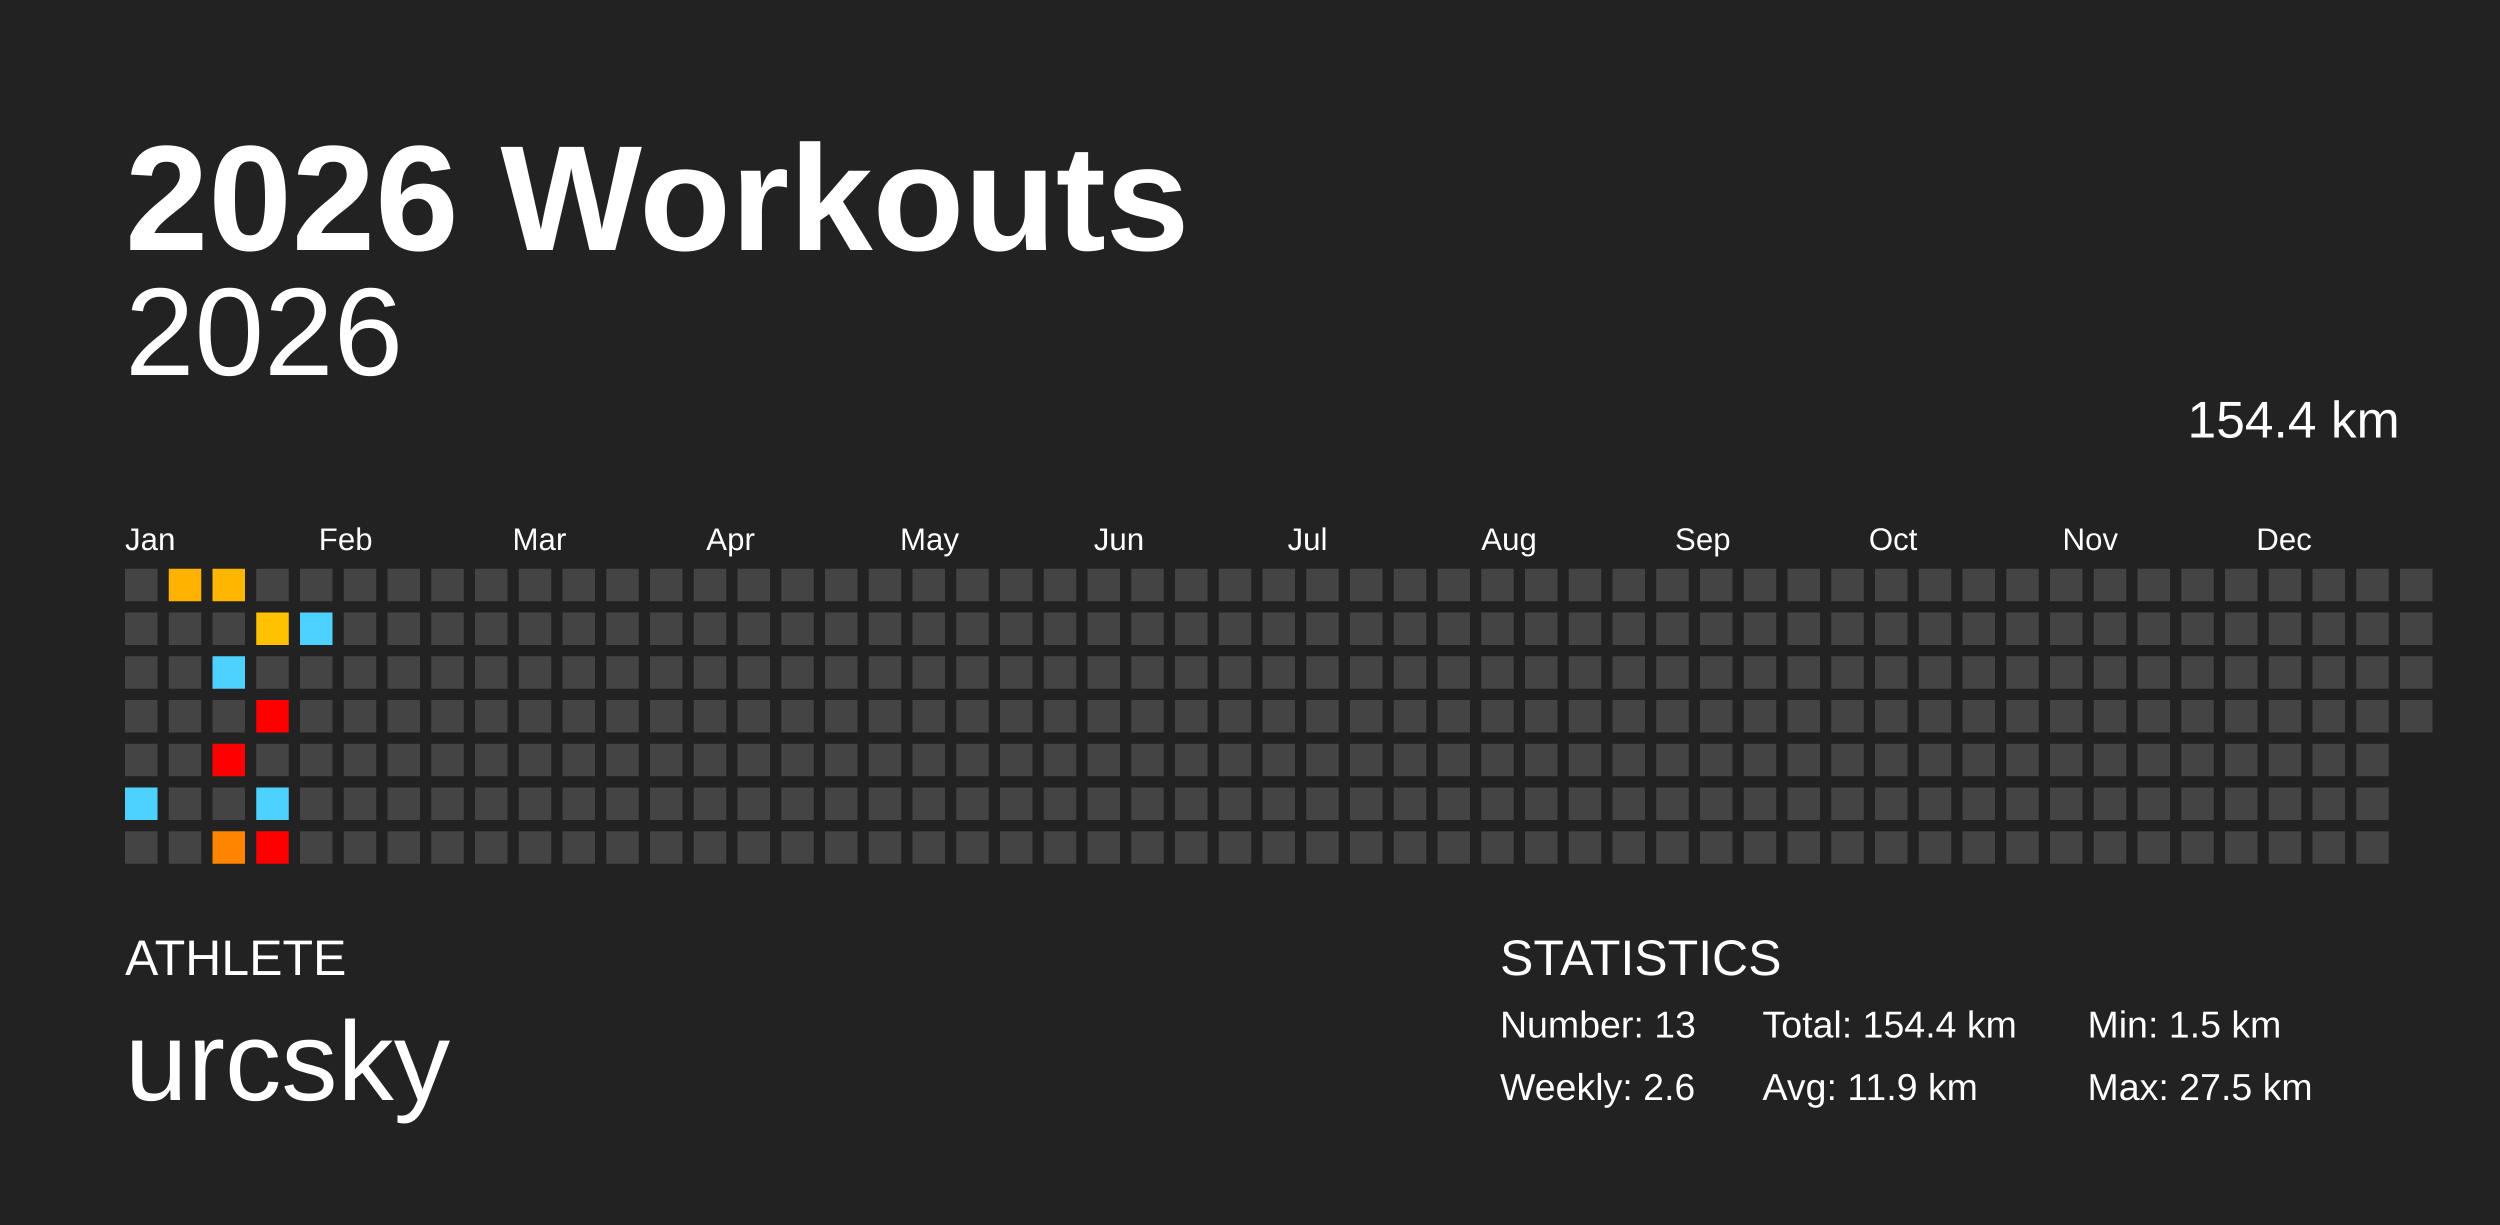
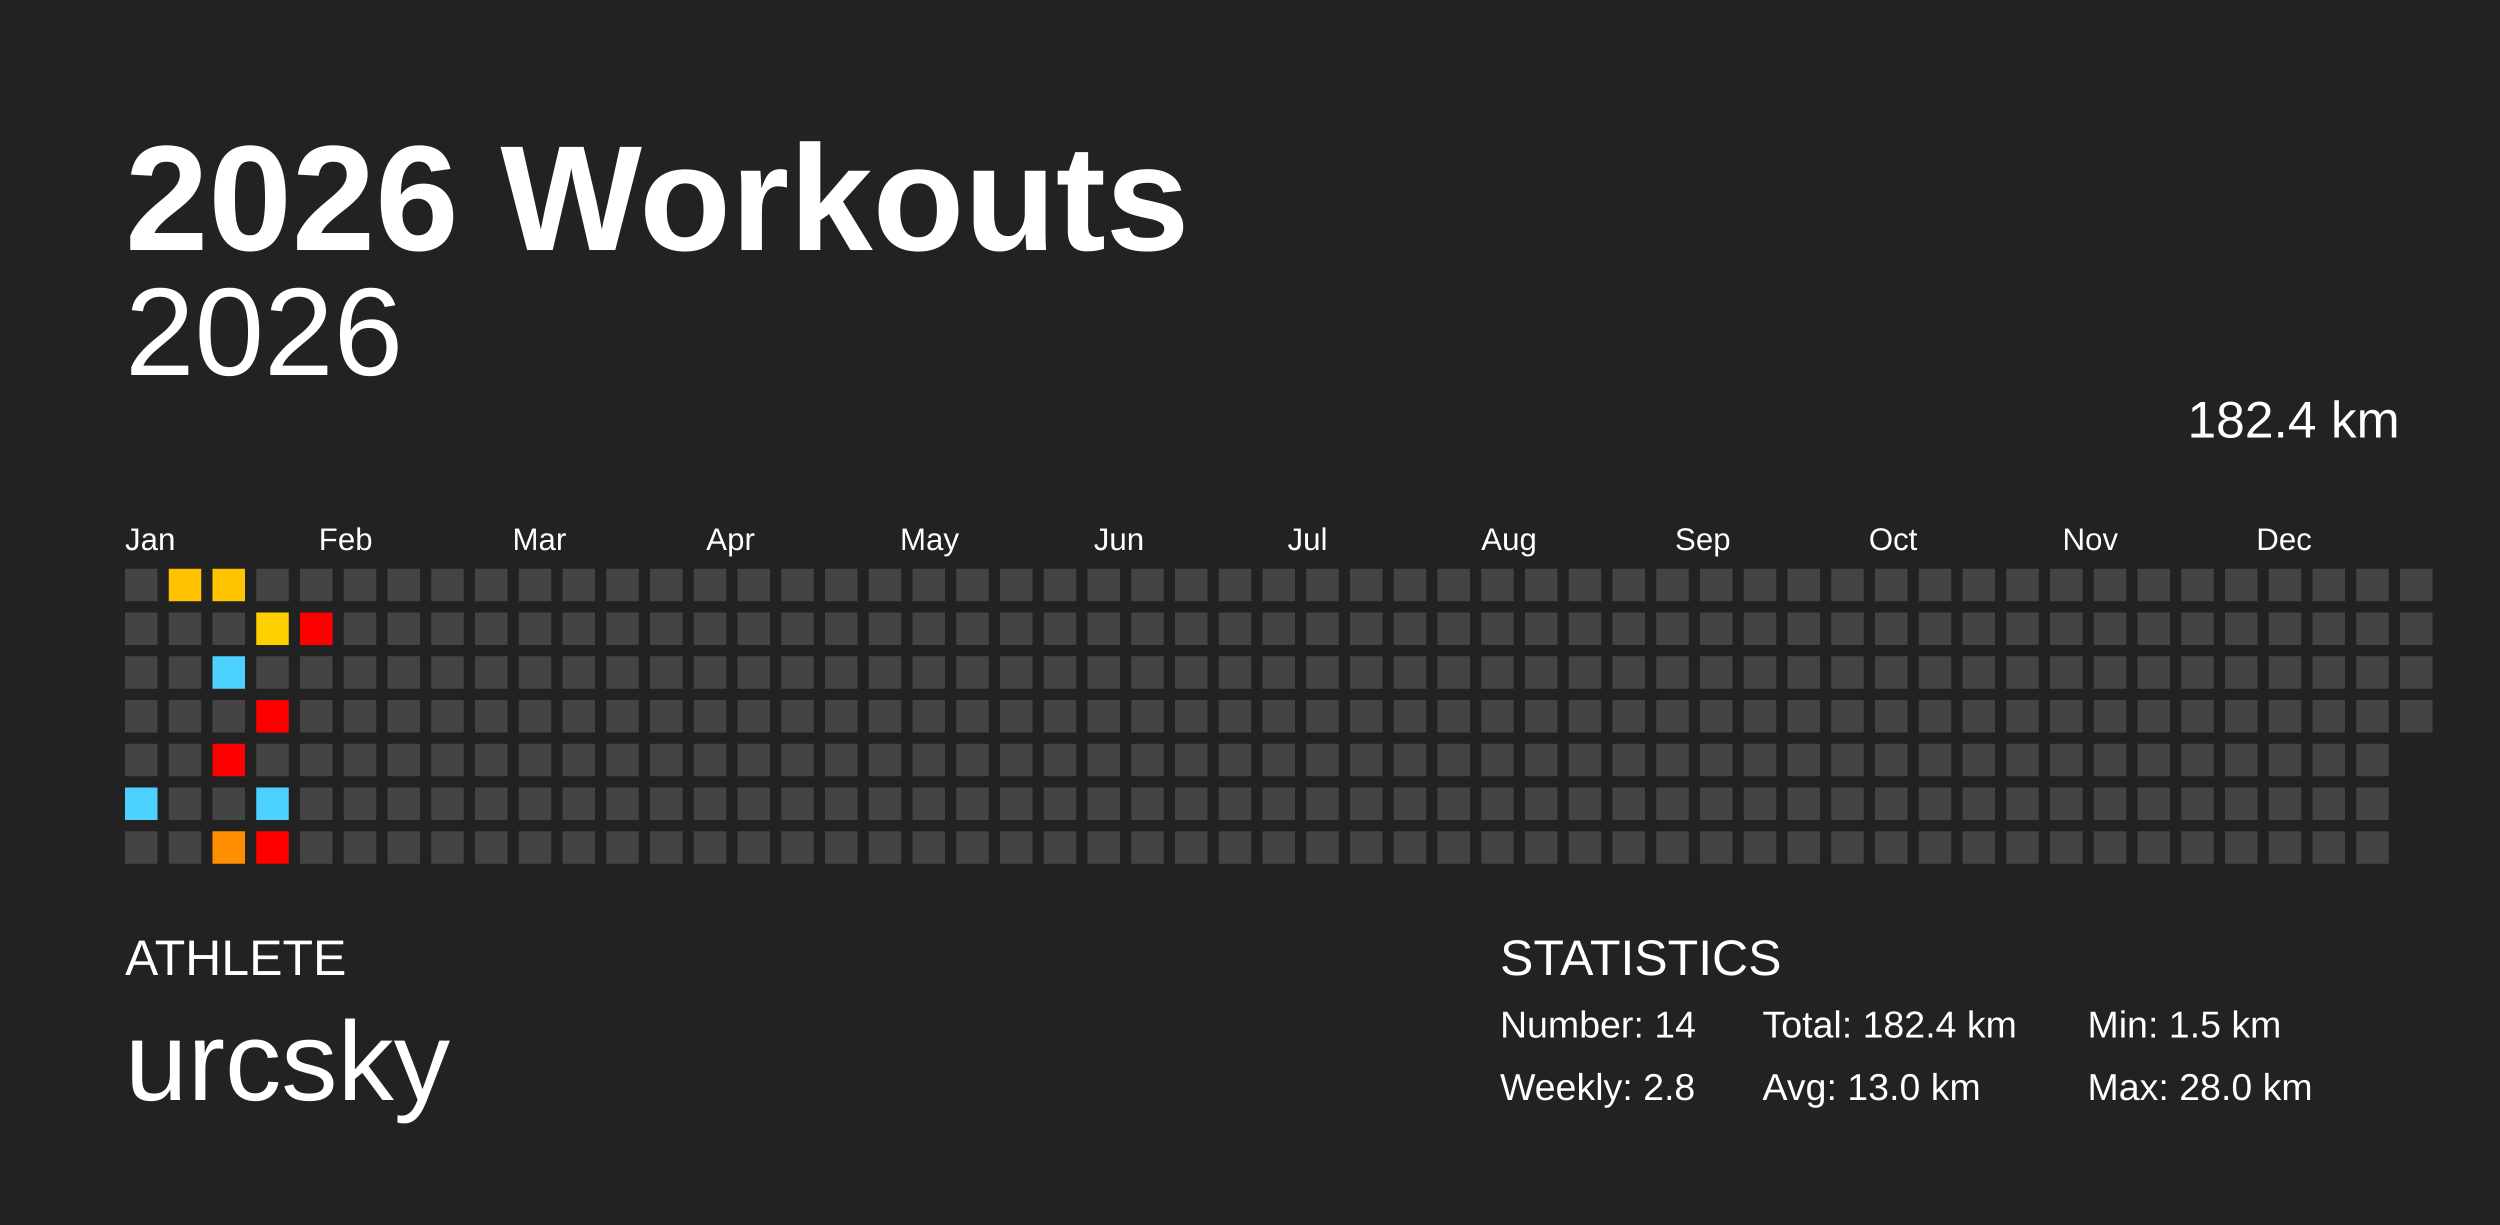
<svg xmlns="http://www.w3.org/2000/svg" baseProfile="full" height="98mm" version="1.1" viewBox="0,0,200,98" width="200mm">
  <defs />
  <rect fill="#222222" height="98" width="200" x="0" y="0" />
  <text fill="#FFFFFF" style="font-size:12px; font-family:Arial; font-weight:bold;" x="10" y="20">2026 Workouts</text>
  <text fill="#FFFFFF" style="font-size:4px; font-family:Arial" x="10" y="78">ATHLETE</text>
  <text fill="#FFFFFF" style="font-size:9px; font-family:Arial" x="10" y="88">urcsky</text>
  <text fill="#FFFFFF" style="font-size:4px; font-family:Arial" x="120" y="78">STATISTICS</text>
-   <text fill="#FFFFFF" style="font-size:3px; font-family:Arial" x="120" y="83">Number: 13</text>
-   <text fill="#FFFFFF" style="font-size:3px; font-family:Arial" x="120" y="88">Weekly: 2.6</text>
-   <text fill="#FFFFFF" style="font-size:3px; font-family:Arial" x="141" y="83">Total: 154.4 km</text>
-   <text fill="#FFFFFF" style="font-size:3px; font-family:Arial" x="141" y="88">Avg: 11.9 km</text>
+   <text fill="#FFFFFF" style="font-size:3px; font-family:Arial" x="120" y="83">Number: 14</text>
+   <text fill="#FFFFFF" style="font-size:3px; font-family:Arial" x="120" y="88">Weekly: 2.8</text>
+   <text fill="#FFFFFF" style="font-size:3px; font-family:Arial" x="141" y="83">Total: 182.4 km</text>
+   <text fill="#FFFFFF" style="font-size:3px; font-family:Arial" x="141" y="88">Avg: 13.0 km</text>
  <text fill="#FFFFFF" style="font-size:3px; font-family:Arial" x="167" y="83">Min: 1.5 km</text>
-   <text fill="#FFFFFF" style="font-size:3px; font-family:Arial" x="167" y="88">Max: 27.5 km</text>
+   <text fill="#FFFFFF" style="font-size:3px; font-family:Arial" x="167" y="88">Max: 28.0 km</text>
  <text alignment-baseline="hanging" fill="#FFFFFF" style="font-size:10.0px; font-family:Arial;" x="10" y="30">2026</text>
-   <text alignment-baseline="hanging" fill="#FFFFFF" style="font-size:4.125px; font-family:Arial;" x="175" y="35">154.4 km</text>
+   <text alignment-baseline="hanging" fill="#FFFFFF" style="font-size:4.125px; font-family:Arial;" x="175" y="35">182.4 km</text>
  <text fill="#FFFFFF" style="font-size:2.5px; font-family:Arial" x="10.0" y="44">Jan</text>
  <text fill="#FFFFFF" style="font-size:2.5px; font-family:Arial" x="25.5" y="44">Feb</text>
  <text fill="#FFFFFF" style="font-size:2.5px; font-family:Arial" x="41.0" y="44">Mar</text>
  <text fill="#FFFFFF" style="font-size:2.5px; font-family:Arial" x="56.5" y="44">Apr</text>
  <text fill="#FFFFFF" style="font-size:2.5px; font-family:Arial" x="72.0" y="44">May</text>
  <text fill="#FFFFFF" style="font-size:2.5px; font-family:Arial" x="87.5" y="44">Jun</text>
  <text fill="#FFFFFF" style="font-size:2.5px; font-family:Arial" x="103.0" y="44">Jul</text>
  <text fill="#FFFFFF" style="font-size:2.5px; font-family:Arial" x="118.5" y="44">Aug</text>
  <text fill="#FFFFFF" style="font-size:2.5px; font-family:Arial" x="134.0" y="44">Sep</text>
  <text fill="#FFFFFF" style="font-size:2.5px; font-family:Arial" x="149.5" y="44">Oct</text>
  <text fill="#FFFFFF" style="font-size:2.5px; font-family:Arial" x="165.0" y="44">Nov</text>
  <text fill="#FFFFFF" style="font-size:2.5px; font-family:Arial" x="180.5" y="44">Dec</text>
  <rect fill="#444444" height="2.6" width="2.6" x="10.0" y="45.5" />
  <rect fill="#444444" height="2.6" width="2.6" x="10.0" y="49.0" />
  <rect fill="#444444" height="2.6" width="2.6" x="10.0" y="52.5" />
  <rect fill="#444444" height="2.6" width="2.6" x="10.0" y="56.0" />
  <rect fill="#444444" height="2.6" width="2.6" x="10.0" y="59.5" />
  <rect fill="#4dd2ff" height="2.6" width="2.6" x="10.0" y="63.0" />
  <rect fill="#444444" height="2.6" width="2.6" x="10.0" y="66.5" />
-   <rect fill="#ffb300" height="2.6" width="2.6" x="13.5" y="45.5" />
+   <rect fill="#ffc100" height="2.6" width="2.6" x="13.5" y="45.5" />
  <rect fill="#444444" height="2.6" width="2.6" x="13.5" y="49.0" />
  <rect fill="#444444" height="2.6" width="2.6" x="13.5" y="52.5" />
  <rect fill="#444444" height="2.6" width="2.6" x="13.5" y="56.0" />
  <rect fill="#444444" height="2.6" width="2.6" x="13.5" y="59.5" />
  <rect fill="#444444" height="2.6" width="2.6" x="13.5" y="63.0" />
  <rect fill="#444444" height="2.6" width="2.6" x="13.5" y="66.5" />
-   <rect fill="#ffb600" height="2.6" width="2.6" x="17.0" y="45.5" />
+   <rect fill="#ffc400" height="2.6" width="2.6" x="17.0" y="45.5" />
  <rect fill="#444444" height="2.6" width="2.6" x="17.0" y="49.0" />
  <rect fill="#4dd2ff" height="2.6" width="2.6" x="17.0" y="52.5" />
  <rect fill="#444444" height="2.6" width="2.6" x="17.0" y="56.0" />
  <rect fill="red" height="2.6" width="2.6" x="17.0" y="59.5" />
  <rect fill="#444444" height="2.6" width="2.6" x="17.0" y="63.0" />
-   <rect fill="#ff8400" height="2.6" width="2.6" x="17.0" y="66.5" />
+   <rect fill="#ff8f00" height="2.6" width="2.6" x="17.0" y="66.5" />
  <rect fill="#444444" height="2.6" width="2.6" x="20.5" y="45.5" />
-   <rect fill="#ffc100" height="2.6" width="2.6" x="20.5" y="49.0" />
+   <rect fill="#ffd000" height="2.6" width="2.6" x="20.5" y="49.0" />
  <rect fill="#444444" height="2.6" width="2.6" x="20.5" y="52.5" />
  <rect fill="red" height="2.6" width="2.6" x="20.5" y="56.0" />
  <rect fill="#444444" height="2.6" width="2.6" x="20.5" y="59.5" />
  <rect fill="#4dd2ff" height="2.6" width="2.6" x="20.5" y="63.0" />
  <rect fill="red" height="2.6" width="2.6" x="20.5" y="66.5" />
  <rect fill="#444444" height="2.6" width="2.6" x="24.0" y="45.5" />
-   <rect fill="#4dd2ff" height="2.6" width="2.6" x="24.0" y="49.0" />
+   <rect fill="red" height="2.6" width="2.6" x="24.0" y="49.0" />
  <rect fill="#444444" height="2.6" width="2.6" x="24.0" y="52.5" />
  <rect fill="#444444" height="2.6" width="2.6" x="24.0" y="56.0" />
  <rect fill="#444444" height="2.6" width="2.6" x="24.0" y="59.5" />
  <rect fill="#444444" height="2.6" width="2.6" x="24.0" y="63.0" />
  <rect fill="#444444" height="2.6" width="2.6" x="24.0" y="66.5" />
  <rect fill="#444444" height="2.6" width="2.6" x="27.5" y="45.5" />
  <rect fill="#444444" height="2.6" width="2.6" x="27.5" y="49.0" />
  <rect fill="#444444" height="2.6" width="2.6" x="27.5" y="52.5" />
  <rect fill="#444444" height="2.6" width="2.6" x="27.5" y="56.0" />
  <rect fill="#444444" height="2.6" width="2.6" x="27.5" y="59.5" />
  <rect fill="#444444" height="2.6" width="2.6" x="27.5" y="63.0" />
  <rect fill="#444444" height="2.6" width="2.6" x="27.5" y="66.5" />
  <rect fill="#444444" height="2.6" width="2.6" x="31.0" y="45.5" />
  <rect fill="#444444" height="2.6" width="2.6" x="31.0" y="49.0" />
  <rect fill="#444444" height="2.6" width="2.6" x="31.0" y="52.5" />
  <rect fill="#444444" height="2.6" width="2.6" x="31.0" y="56.0" />
  <rect fill="#444444" height="2.6" width="2.6" x="31.0" y="59.5" />
  <rect fill="#444444" height="2.6" width="2.6" x="31.0" y="63.0" />
  <rect fill="#444444" height="2.6" width="2.6" x="31.0" y="66.5" />
  <rect fill="#444444" height="2.6" width="2.6" x="34.5" y="45.5" />
  <rect fill="#444444" height="2.6" width="2.6" x="34.5" y="49.0" />
  <rect fill="#444444" height="2.6" width="2.6" x="34.5" y="52.5" />
  <rect fill="#444444" height="2.6" width="2.6" x="34.5" y="56.0" />
  <rect fill="#444444" height="2.6" width="2.6" x="34.5" y="59.5" />
  <rect fill="#444444" height="2.6" width="2.6" x="34.5" y="63.0" />
  <rect fill="#444444" height="2.6" width="2.6" x="34.5" y="66.5" />
  <rect fill="#444444" height="2.6" width="2.6" x="38.0" y="45.5" />
  <rect fill="#444444" height="2.6" width="2.6" x="38.0" y="49.0" />
  <rect fill="#444444" height="2.6" width="2.6" x="38.0" y="52.5" />
  <rect fill="#444444" height="2.6" width="2.6" x="38.0" y="56.0" />
  <rect fill="#444444" height="2.6" width="2.6" x="38.0" y="59.5" />
  <rect fill="#444444" height="2.6" width="2.6" x="38.0" y="63.0" />
  <rect fill="#444444" height="2.6" width="2.6" x="38.0" y="66.5" />
  <rect fill="#444444" height="2.6" width="2.6" x="41.5" y="45.5" />
  <rect fill="#444444" height="2.6" width="2.6" x="41.5" y="49.0" />
  <rect fill="#444444" height="2.6" width="2.6" x="41.5" y="52.5" />
  <rect fill="#444444" height="2.6" width="2.6" x="41.5" y="56.0" />
  <rect fill="#444444" height="2.6" width="2.6" x="41.5" y="59.5" />
  <rect fill="#444444" height="2.6" width="2.6" x="41.5" y="63.0" />
  <rect fill="#444444" height="2.6" width="2.6" x="41.5" y="66.5" />
  <rect fill="#444444" height="2.6" width="2.6" x="45.0" y="45.5" />
  <rect fill="#444444" height="2.6" width="2.6" x="45.0" y="49.0" />
  <rect fill="#444444" height="2.6" width="2.6" x="45.0" y="52.5" />
  <rect fill="#444444" height="2.6" width="2.6" x="45.0" y="56.0" />
  <rect fill="#444444" height="2.6" width="2.6" x="45.0" y="59.5" />
  <rect fill="#444444" height="2.6" width="2.6" x="45.0" y="63.0" />
  <rect fill="#444444" height="2.6" width="2.6" x="45.0" y="66.5" />
  <rect fill="#444444" height="2.6" width="2.6" x="48.5" y="45.5" />
  <rect fill="#444444" height="2.6" width="2.6" x="48.5" y="49.0" />
  <rect fill="#444444" height="2.6" width="2.6" x="48.5" y="52.5" />
  <rect fill="#444444" height="2.6" width="2.6" x="48.5" y="56.0" />
  <rect fill="#444444" height="2.6" width="2.6" x="48.5" y="59.5" />
  <rect fill="#444444" height="2.6" width="2.6" x="48.5" y="63.0" />
  <rect fill="#444444" height="2.6" width="2.6" x="48.5" y="66.5" />
  <rect fill="#444444" height="2.6" width="2.6" x="52.0" y="45.5" />
  <rect fill="#444444" height="2.6" width="2.6" x="52.0" y="49.0" />
  <rect fill="#444444" height="2.6" width="2.6" x="52.0" y="52.5" />
  <rect fill="#444444" height="2.6" width="2.6" x="52.0" y="56.0" />
  <rect fill="#444444" height="2.6" width="2.6" x="52.0" y="59.5" />
  <rect fill="#444444" height="2.6" width="2.6" x="52.0" y="63.0" />
  <rect fill="#444444" height="2.6" width="2.6" x="52.0" y="66.5" />
  <rect fill="#444444" height="2.6" width="2.6" x="55.5" y="45.5" />
  <rect fill="#444444" height="2.6" width="2.6" x="55.5" y="49.0" />
  <rect fill="#444444" height="2.6" width="2.6" x="55.5" y="52.5" />
  <rect fill="#444444" height="2.6" width="2.6" x="55.5" y="56.0" />
  <rect fill="#444444" height="2.6" width="2.6" x="55.5" y="59.5" />
  <rect fill="#444444" height="2.6" width="2.6" x="55.5" y="63.0" />
  <rect fill="#444444" height="2.6" width="2.6" x="55.5" y="66.5" />
  <rect fill="#444444" height="2.6" width="2.6" x="59.0" y="45.5" />
  <rect fill="#444444" height="2.6" width="2.6" x="59.0" y="49.0" />
  <rect fill="#444444" height="2.6" width="2.6" x="59.0" y="52.5" />
  <rect fill="#444444" height="2.6" width="2.6" x="59.0" y="56.0" />
  <rect fill="#444444" height="2.6" width="2.6" x="59.0" y="59.5" />
  <rect fill="#444444" height="2.6" width="2.6" x="59.0" y="63.0" />
  <rect fill="#444444" height="2.6" width="2.6" x="59.0" y="66.5" />
  <rect fill="#444444" height="2.6" width="2.6" x="62.5" y="45.5" />
  <rect fill="#444444" height="2.6" width="2.6" x="62.5" y="49.0" />
  <rect fill="#444444" height="2.6" width="2.6" x="62.5" y="52.5" />
  <rect fill="#444444" height="2.6" width="2.6" x="62.5" y="56.0" />
  <rect fill="#444444" height="2.6" width="2.6" x="62.5" y="59.5" />
  <rect fill="#444444" height="2.6" width="2.6" x="62.5" y="63.0" />
  <rect fill="#444444" height="2.6" width="2.6" x="62.5" y="66.5" />
  <rect fill="#444444" height="2.6" width="2.6" x="66.0" y="45.5" />
  <rect fill="#444444" height="2.6" width="2.6" x="66.0" y="49.0" />
  <rect fill="#444444" height="2.6" width="2.6" x="66.0" y="52.5" />
  <rect fill="#444444" height="2.6" width="2.6" x="66.0" y="56.0" />
  <rect fill="#444444" height="2.6" width="2.6" x="66.0" y="59.5" />
  <rect fill="#444444" height="2.6" width="2.6" x="66.0" y="63.0" />
  <rect fill="#444444" height="2.6" width="2.6" x="66.0" y="66.5" />
  <rect fill="#444444" height="2.6" width="2.6" x="69.5" y="45.5" />
  <rect fill="#444444" height="2.6" width="2.6" x="69.5" y="49.0" />
  <rect fill="#444444" height="2.6" width="2.6" x="69.5" y="52.5" />
  <rect fill="#444444" height="2.6" width="2.6" x="69.5" y="56.0" />
  <rect fill="#444444" height="2.6" width="2.6" x="69.5" y="59.5" />
  <rect fill="#444444" height="2.6" width="2.6" x="69.5" y="63.0" />
  <rect fill="#444444" height="2.6" width="2.6" x="69.5" y="66.5" />
  <rect fill="#444444" height="2.6" width="2.6" x="73.0" y="45.5" />
  <rect fill="#444444" height="2.6" width="2.6" x="73.0" y="49.0" />
  <rect fill="#444444" height="2.6" width="2.6" x="73.0" y="52.5" />
  <rect fill="#444444" height="2.6" width="2.6" x="73.0" y="56.0" />
  <rect fill="#444444" height="2.6" width="2.6" x="73.0" y="59.5" />
  <rect fill="#444444" height="2.6" width="2.6" x="73.0" y="63.0" />
  <rect fill="#444444" height="2.6" width="2.6" x="73.0" y="66.5" />
  <rect fill="#444444" height="2.6" width="2.6" x="76.5" y="45.5" />
  <rect fill="#444444" height="2.6" width="2.6" x="76.5" y="49.0" />
  <rect fill="#444444" height="2.6" width="2.6" x="76.5" y="52.5" />
  <rect fill="#444444" height="2.6" width="2.6" x="76.5" y="56.0" />
  <rect fill="#444444" height="2.6" width="2.6" x="76.5" y="59.5" />
  <rect fill="#444444" height="2.6" width="2.6" x="76.5" y="63.0" />
  <rect fill="#444444" height="2.6" width="2.6" x="76.5" y="66.5" />
  <rect fill="#444444" height="2.6" width="2.6" x="80.0" y="45.5" />
  <rect fill="#444444" height="2.6" width="2.6" x="80.0" y="49.0" />
  <rect fill="#444444" height="2.6" width="2.6" x="80.0" y="52.5" />
  <rect fill="#444444" height="2.6" width="2.6" x="80.0" y="56.0" />
  <rect fill="#444444" height="2.6" width="2.6" x="80.0" y="59.5" />
  <rect fill="#444444" height="2.6" width="2.6" x="80.0" y="63.0" />
  <rect fill="#444444" height="2.6" width="2.6" x="80.0" y="66.5" />
  <rect fill="#444444" height="2.6" width="2.6" x="83.5" y="45.5" />
  <rect fill="#444444" height="2.6" width="2.6" x="83.5" y="49.0" />
  <rect fill="#444444" height="2.6" width="2.6" x="83.5" y="52.5" />
  <rect fill="#444444" height="2.6" width="2.6" x="83.5" y="56.0" />
  <rect fill="#444444" height="2.6" width="2.6" x="83.5" y="59.5" />
  <rect fill="#444444" height="2.6" width="2.6" x="83.5" y="63.0" />
  <rect fill="#444444" height="2.6" width="2.6" x="83.5" y="66.5" />
  <rect fill="#444444" height="2.6" width="2.6" x="87.0" y="45.5" />
  <rect fill="#444444" height="2.6" width="2.6" x="87.0" y="49.0" />
  <rect fill="#444444" height="2.6" width="2.6" x="87.0" y="52.5" />
  <rect fill="#444444" height="2.6" width="2.6" x="87.0" y="56.0" />
  <rect fill="#444444" height="2.6" width="2.6" x="87.0" y="59.5" />
  <rect fill="#444444" height="2.6" width="2.6" x="87.0" y="63.0" />
  <rect fill="#444444" height="2.6" width="2.6" x="87.0" y="66.5" />
  <rect fill="#444444" height="2.6" width="2.6" x="90.5" y="45.5" />
  <rect fill="#444444" height="2.6" width="2.6" x="90.5" y="49.0" />
  <rect fill="#444444" height="2.6" width="2.6" x="90.5" y="52.5" />
  <rect fill="#444444" height="2.6" width="2.6" x="90.5" y="56.0" />
  <rect fill="#444444" height="2.6" width="2.6" x="90.5" y="59.5" />
  <rect fill="#444444" height="2.6" width="2.6" x="90.5" y="63.0" />
  <rect fill="#444444" height="2.6" width="2.6" x="90.5" y="66.5" />
  <rect fill="#444444" height="2.6" width="2.6" x="94.0" y="45.5" />
  <rect fill="#444444" height="2.6" width="2.6" x="94.0" y="49.0" />
  <rect fill="#444444" height="2.6" width="2.6" x="94.0" y="52.5" />
  <rect fill="#444444" height="2.6" width="2.6" x="94.0" y="56.0" />
  <rect fill="#444444" height="2.6" width="2.6" x="94.0" y="59.5" />
  <rect fill="#444444" height="2.6" width="2.6" x="94.0" y="63.0" />
  <rect fill="#444444" height="2.6" width="2.6" x="94.0" y="66.5" />
  <rect fill="#444444" height="2.6" width="2.6" x="97.5" y="45.5" />
  <rect fill="#444444" height="2.6" width="2.6" x="97.5" y="49.0" />
  <rect fill="#444444" height="2.6" width="2.6" x="97.5" y="52.5" />
  <rect fill="#444444" height="2.6" width="2.6" x="97.5" y="56.0" />
  <rect fill="#444444" height="2.6" width="2.6" x="97.5" y="59.5" />
  <rect fill="#444444" height="2.6" width="2.6" x="97.5" y="63.0" />
  <rect fill="#444444" height="2.6" width="2.6" x="97.5" y="66.5" />
  <rect fill="#444444" height="2.6" width="2.6" x="101.0" y="45.5" />
  <rect fill="#444444" height="2.6" width="2.6" x="101.0" y="49.0" />
  <rect fill="#444444" height="2.6" width="2.6" x="101.0" y="52.5" />
  <rect fill="#444444" height="2.6" width="2.6" x="101.0" y="56.0" />
  <rect fill="#444444" height="2.6" width="2.6" x="101.0" y="59.5" />
  <rect fill="#444444" height="2.6" width="2.6" x="101.0" y="63.0" />
  <rect fill="#444444" height="2.6" width="2.6" x="101.0" y="66.5" />
  <rect fill="#444444" height="2.6" width="2.6" x="104.5" y="45.5" />
  <rect fill="#444444" height="2.6" width="2.6" x="104.5" y="49.0" />
  <rect fill="#444444" height="2.6" width="2.6" x="104.5" y="52.5" />
  <rect fill="#444444" height="2.6" width="2.6" x="104.5" y="56.0" />
  <rect fill="#444444" height="2.6" width="2.6" x="104.5" y="59.5" />
  <rect fill="#444444" height="2.6" width="2.6" x="104.5" y="63.0" />
  <rect fill="#444444" height="2.6" width="2.6" x="104.5" y="66.5" />
  <rect fill="#444444" height="2.6" width="2.6" x="108.0" y="45.5" />
  <rect fill="#444444" height="2.6" width="2.6" x="108.0" y="49.0" />
  <rect fill="#444444" height="2.6" width="2.6" x="108.0" y="52.5" />
  <rect fill="#444444" height="2.6" width="2.6" x="108.0" y="56.0" />
  <rect fill="#444444" height="2.6" width="2.6" x="108.0" y="59.5" />
  <rect fill="#444444" height="2.6" width="2.6" x="108.0" y="63.0" />
  <rect fill="#444444" height="2.6" width="2.6" x="108.0" y="66.5" />
  <rect fill="#444444" height="2.6" width="2.6" x="111.5" y="45.5" />
  <rect fill="#444444" height="2.6" width="2.6" x="111.5" y="49.0" />
  <rect fill="#444444" height="2.6" width="2.6" x="111.5" y="52.5" />
  <rect fill="#444444" height="2.6" width="2.6" x="111.5" y="56.0" />
  <rect fill="#444444" height="2.6" width="2.6" x="111.5" y="59.5" />
  <rect fill="#444444" height="2.6" width="2.6" x="111.5" y="63.0" />
  <rect fill="#444444" height="2.6" width="2.6" x="111.5" y="66.5" />
  <rect fill="#444444" height="2.6" width="2.6" x="115.0" y="45.5" />
  <rect fill="#444444" height="2.6" width="2.6" x="115.0" y="49.0" />
  <rect fill="#444444" height="2.6" width="2.6" x="115.0" y="52.5" />
  <rect fill="#444444" height="2.6" width="2.6" x="115.0" y="56.0" />
  <rect fill="#444444" height="2.6" width="2.6" x="115.0" y="59.5" />
  <rect fill="#444444" height="2.6" width="2.6" x="115.0" y="63.0" />
  <rect fill="#444444" height="2.6" width="2.6" x="115.0" y="66.5" />
  <rect fill="#444444" height="2.6" width="2.6" x="118.5" y="45.5" />
  <rect fill="#444444" height="2.6" width="2.6" x="118.5" y="49.0" />
  <rect fill="#444444" height="2.6" width="2.6" x="118.5" y="52.5" />
  <rect fill="#444444" height="2.6" width="2.6" x="118.5" y="56.0" />
  <rect fill="#444444" height="2.6" width="2.6" x="118.5" y="59.5" />
  <rect fill="#444444" height="2.6" width="2.6" x="118.5" y="63.0" />
  <rect fill="#444444" height="2.6" width="2.6" x="118.5" y="66.5" />
  <rect fill="#444444" height="2.6" width="2.6" x="122.0" y="45.5" />
  <rect fill="#444444" height="2.6" width="2.6" x="122.0" y="49.0" />
  <rect fill="#444444" height="2.6" width="2.6" x="122.0" y="52.5" />
  <rect fill="#444444" height="2.6" width="2.6" x="122.0" y="56.0" />
  <rect fill="#444444" height="2.6" width="2.6" x="122.0" y="59.5" />
  <rect fill="#444444" height="2.6" width="2.6" x="122.0" y="63.0" />
  <rect fill="#444444" height="2.6" width="2.6" x="122.0" y="66.5" />
  <rect fill="#444444" height="2.6" width="2.6" x="125.5" y="45.5" />
  <rect fill="#444444" height="2.6" width="2.6" x="125.5" y="49.0" />
  <rect fill="#444444" height="2.6" width="2.6" x="125.5" y="52.5" />
  <rect fill="#444444" height="2.6" width="2.6" x="125.5" y="56.0" />
  <rect fill="#444444" height="2.6" width="2.6" x="125.5" y="59.5" />
  <rect fill="#444444" height="2.6" width="2.6" x="125.5" y="63.0" />
  <rect fill="#444444" height="2.6" width="2.6" x="125.5" y="66.5" />
  <rect fill="#444444" height="2.6" width="2.6" x="129.0" y="45.5" />
  <rect fill="#444444" height="2.6" width="2.6" x="129.0" y="49.0" />
  <rect fill="#444444" height="2.6" width="2.6" x="129.0" y="52.5" />
  <rect fill="#444444" height="2.6" width="2.6" x="129.0" y="56.0" />
  <rect fill="#444444" height="2.6" width="2.6" x="129.0" y="59.5" />
  <rect fill="#444444" height="2.6" width="2.6" x="129.0" y="63.0" />
  <rect fill="#444444" height="2.6" width="2.6" x="129.0" y="66.5" />
  <rect fill="#444444" height="2.6" width="2.6" x="132.5" y="45.5" />
  <rect fill="#444444" height="2.6" width="2.6" x="132.5" y="49.0" />
  <rect fill="#444444" height="2.6" width="2.6" x="132.5" y="52.5" />
  <rect fill="#444444" height="2.6" width="2.6" x="132.5" y="56.0" />
  <rect fill="#444444" height="2.6" width="2.6" x="132.5" y="59.5" />
  <rect fill="#444444" height="2.6" width="2.6" x="132.5" y="63.0" />
  <rect fill="#444444" height="2.6" width="2.6" x="132.5" y="66.5" />
  <rect fill="#444444" height="2.6" width="2.6" x="136.0" y="45.5" />
  <rect fill="#444444" height="2.6" width="2.6" x="136.0" y="49.0" />
  <rect fill="#444444" height="2.6" width="2.6" x="136.0" y="52.5" />
  <rect fill="#444444" height="2.6" width="2.6" x="136.0" y="56.0" />
  <rect fill="#444444" height="2.6" width="2.6" x="136.0" y="59.5" />
  <rect fill="#444444" height="2.6" width="2.6" x="136.0" y="63.0" />
  <rect fill="#444444" height="2.6" width="2.6" x="136.0" y="66.5" />
  <rect fill="#444444" height="2.6" width="2.6" x="139.5" y="45.5" />
  <rect fill="#444444" height="2.6" width="2.6" x="139.5" y="49.0" />
  <rect fill="#444444" height="2.6" width="2.6" x="139.5" y="52.5" />
  <rect fill="#444444" height="2.6" width="2.6" x="139.5" y="56.0" />
  <rect fill="#444444" height="2.6" width="2.6" x="139.5" y="59.5" />
  <rect fill="#444444" height="2.6" width="2.6" x="139.5" y="63.0" />
  <rect fill="#444444" height="2.6" width="2.6" x="139.5" y="66.5" />
  <rect fill="#444444" height="2.6" width="2.6" x="143.0" y="45.5" />
  <rect fill="#444444" height="2.6" width="2.6" x="143.0" y="49.0" />
  <rect fill="#444444" height="2.6" width="2.6" x="143.0" y="52.5" />
  <rect fill="#444444" height="2.6" width="2.6" x="143.0" y="56.0" />
  <rect fill="#444444" height="2.6" width="2.6" x="143.0" y="59.5" />
  <rect fill="#444444" height="2.6" width="2.6" x="143.0" y="63.0" />
  <rect fill="#444444" height="2.6" width="2.6" x="143.0" y="66.5" />
  <rect fill="#444444" height="2.6" width="2.6" x="146.5" y="45.5" />
  <rect fill="#444444" height="2.6" width="2.6" x="146.5" y="49.0" />
  <rect fill="#444444" height="2.6" width="2.6" x="146.5" y="52.5" />
  <rect fill="#444444" height="2.6" width="2.6" x="146.5" y="56.0" />
  <rect fill="#444444" height="2.6" width="2.6" x="146.5" y="59.5" />
  <rect fill="#444444" height="2.6" width="2.6" x="146.5" y="63.0" />
  <rect fill="#444444" height="2.6" width="2.6" x="146.5" y="66.5" />
  <rect fill="#444444" height="2.6" width="2.6" x="150.0" y="45.5" />
  <rect fill="#444444" height="2.6" width="2.6" x="150.0" y="49.0" />
  <rect fill="#444444" height="2.6" width="2.6" x="150.0" y="52.5" />
  <rect fill="#444444" height="2.6" width="2.6" x="150.0" y="56.0" />
  <rect fill="#444444" height="2.6" width="2.6" x="150.0" y="59.5" />
  <rect fill="#444444" height="2.6" width="2.6" x="150.0" y="63.0" />
  <rect fill="#444444" height="2.6" width="2.6" x="150.0" y="66.5" />
  <rect fill="#444444" height="2.6" width="2.6" x="153.5" y="45.5" />
  <rect fill="#444444" height="2.6" width="2.6" x="153.5" y="49.0" />
  <rect fill="#444444" height="2.6" width="2.6" x="153.5" y="52.5" />
  <rect fill="#444444" height="2.6" width="2.6" x="153.5" y="56.0" />
  <rect fill="#444444" height="2.6" width="2.6" x="153.5" y="59.5" />
  <rect fill="#444444" height="2.6" width="2.6" x="153.5" y="63.0" />
  <rect fill="#444444" height="2.6" width="2.6" x="153.5" y="66.5" />
  <rect fill="#444444" height="2.6" width="2.6" x="157.0" y="45.5" />
  <rect fill="#444444" height="2.6" width="2.6" x="157.0" y="49.0" />
  <rect fill="#444444" height="2.6" width="2.6" x="157.0" y="52.5" />
  <rect fill="#444444" height="2.6" width="2.6" x="157.0" y="56.0" />
  <rect fill="#444444" height="2.6" width="2.6" x="157.0" y="59.5" />
  <rect fill="#444444" height="2.6" width="2.6" x="157.0" y="63.0" />
  <rect fill="#444444" height="2.6" width="2.6" x="157.0" y="66.5" />
  <rect fill="#444444" height="2.6" width="2.6" x="160.5" y="45.5" />
  <rect fill="#444444" height="2.6" width="2.6" x="160.5" y="49.0" />
  <rect fill="#444444" height="2.6" width="2.6" x="160.5" y="52.5" />
  <rect fill="#444444" height="2.6" width="2.6" x="160.5" y="56.0" />
  <rect fill="#444444" height="2.6" width="2.6" x="160.5" y="59.5" />
  <rect fill="#444444" height="2.6" width="2.6" x="160.5" y="63.0" />
  <rect fill="#444444" height="2.6" width="2.6" x="160.5" y="66.5" />
  <rect fill="#444444" height="2.6" width="2.6" x="164.0" y="45.5" />
  <rect fill="#444444" height="2.6" width="2.6" x="164.0" y="49.0" />
  <rect fill="#444444" height="2.6" width="2.6" x="164.0" y="52.5" />
  <rect fill="#444444" height="2.6" width="2.6" x="164.0" y="56.0" />
  <rect fill="#444444" height="2.6" width="2.6" x="164.0" y="59.5" />
  <rect fill="#444444" height="2.6" width="2.6" x="164.0" y="63.0" />
  <rect fill="#444444" height="2.6" width="2.6" x="164.0" y="66.5" />
  <rect fill="#444444" height="2.6" width="2.6" x="167.5" y="45.5" />
  <rect fill="#444444" height="2.6" width="2.6" x="167.5" y="49.0" />
  <rect fill="#444444" height="2.6" width="2.6" x="167.5" y="52.5" />
  <rect fill="#444444" height="2.6" width="2.6" x="167.5" y="56.0" />
  <rect fill="#444444" height="2.6" width="2.6" x="167.5" y="59.5" />
  <rect fill="#444444" height="2.6" width="2.6" x="167.5" y="63.0" />
  <rect fill="#444444" height="2.6" width="2.6" x="167.5" y="66.5" />
  <rect fill="#444444" height="2.6" width="2.6" x="171.0" y="45.5" />
  <rect fill="#444444" height="2.6" width="2.6" x="171.0" y="49.0" />
  <rect fill="#444444" height="2.6" width="2.6" x="171.0" y="52.5" />
  <rect fill="#444444" height="2.6" width="2.6" x="171.0" y="56.0" />
  <rect fill="#444444" height="2.6" width="2.6" x="171.0" y="59.5" />
  <rect fill="#444444" height="2.6" width="2.6" x="171.0" y="63.0" />
  <rect fill="#444444" height="2.6" width="2.6" x="171.0" y="66.5" />
  <rect fill="#444444" height="2.6" width="2.6" x="174.5" y="45.5" />
  <rect fill="#444444" height="2.6" width="2.6" x="174.5" y="49.0" />
  <rect fill="#444444" height="2.6" width="2.6" x="174.5" y="52.5" />
  <rect fill="#444444" height="2.6" width="2.6" x="174.5" y="56.0" />
  <rect fill="#444444" height="2.6" width="2.6" x="174.5" y="59.5" />
  <rect fill="#444444" height="2.6" width="2.6" x="174.5" y="63.0" />
  <rect fill="#444444" height="2.6" width="2.6" x="174.5" y="66.5" />
  <rect fill="#444444" height="2.6" width="2.6" x="178.0" y="45.5" />
  <rect fill="#444444" height="2.6" width="2.6" x="178.0" y="49.0" />
  <rect fill="#444444" height="2.6" width="2.6" x="178.0" y="52.5" />
  <rect fill="#444444" height="2.6" width="2.6" x="178.0" y="56.0" />
  <rect fill="#444444" height="2.6" width="2.6" x="178.0" y="59.5" />
  <rect fill="#444444" height="2.6" width="2.6" x="178.0" y="63.0" />
  <rect fill="#444444" height="2.6" width="2.6" x="178.0" y="66.5" />
  <rect fill="#444444" height="2.6" width="2.6" x="181.5" y="45.5" />
  <rect fill="#444444" height="2.6" width="2.6" x="181.5" y="49.0" />
  <rect fill="#444444" height="2.6" width="2.6" x="181.5" y="52.5" />
  <rect fill="#444444" height="2.6" width="2.6" x="181.5" y="56.0" />
  <rect fill="#444444" height="2.6" width="2.6" x="181.5" y="59.5" />
  <rect fill="#444444" height="2.6" width="2.6" x="181.5" y="63.0" />
  <rect fill="#444444" height="2.6" width="2.6" x="181.5" y="66.5" />
  <rect fill="#444444" height="2.6" width="2.6" x="185.0" y="45.5" />
  <rect fill="#444444" height="2.6" width="2.6" x="185.0" y="49.0" />
  <rect fill="#444444" height="2.6" width="2.6" x="185.0" y="52.5" />
  <rect fill="#444444" height="2.6" width="2.6" x="185.0" y="56.0" />
  <rect fill="#444444" height="2.6" width="2.6" x="185.0" y="59.5" />
  <rect fill="#444444" height="2.6" width="2.6" x="185.0" y="63.0" />
  <rect fill="#444444" height="2.6" width="2.6" x="185.0" y="66.5" />
  <rect fill="#444444" height="2.6" width="2.6" x="188.5" y="45.5" />
  <rect fill="#444444" height="2.6" width="2.6" x="188.5" y="49.0" />
  <rect fill="#444444" height="2.6" width="2.6" x="188.5" y="52.5" />
  <rect fill="#444444" height="2.6" width="2.6" x="188.5" y="56.0" />
  <rect fill="#444444" height="2.6" width="2.6" x="188.5" y="59.5" />
  <rect fill="#444444" height="2.6" width="2.6" x="188.5" y="63.0" />
  <rect fill="#444444" height="2.6" width="2.6" x="188.5" y="66.5" />
  <rect fill="#444444" height="2.6" width="2.6" x="192.0" y="45.5" />
  <rect fill="#444444" height="2.6" width="2.6" x="192.0" y="49.0" />
  <rect fill="#444444" height="2.6" width="2.6" x="192.0" y="52.5" />
  <rect fill="#444444" height="2.6" width="2.6" x="192.0" y="56.0" />
</svg>
